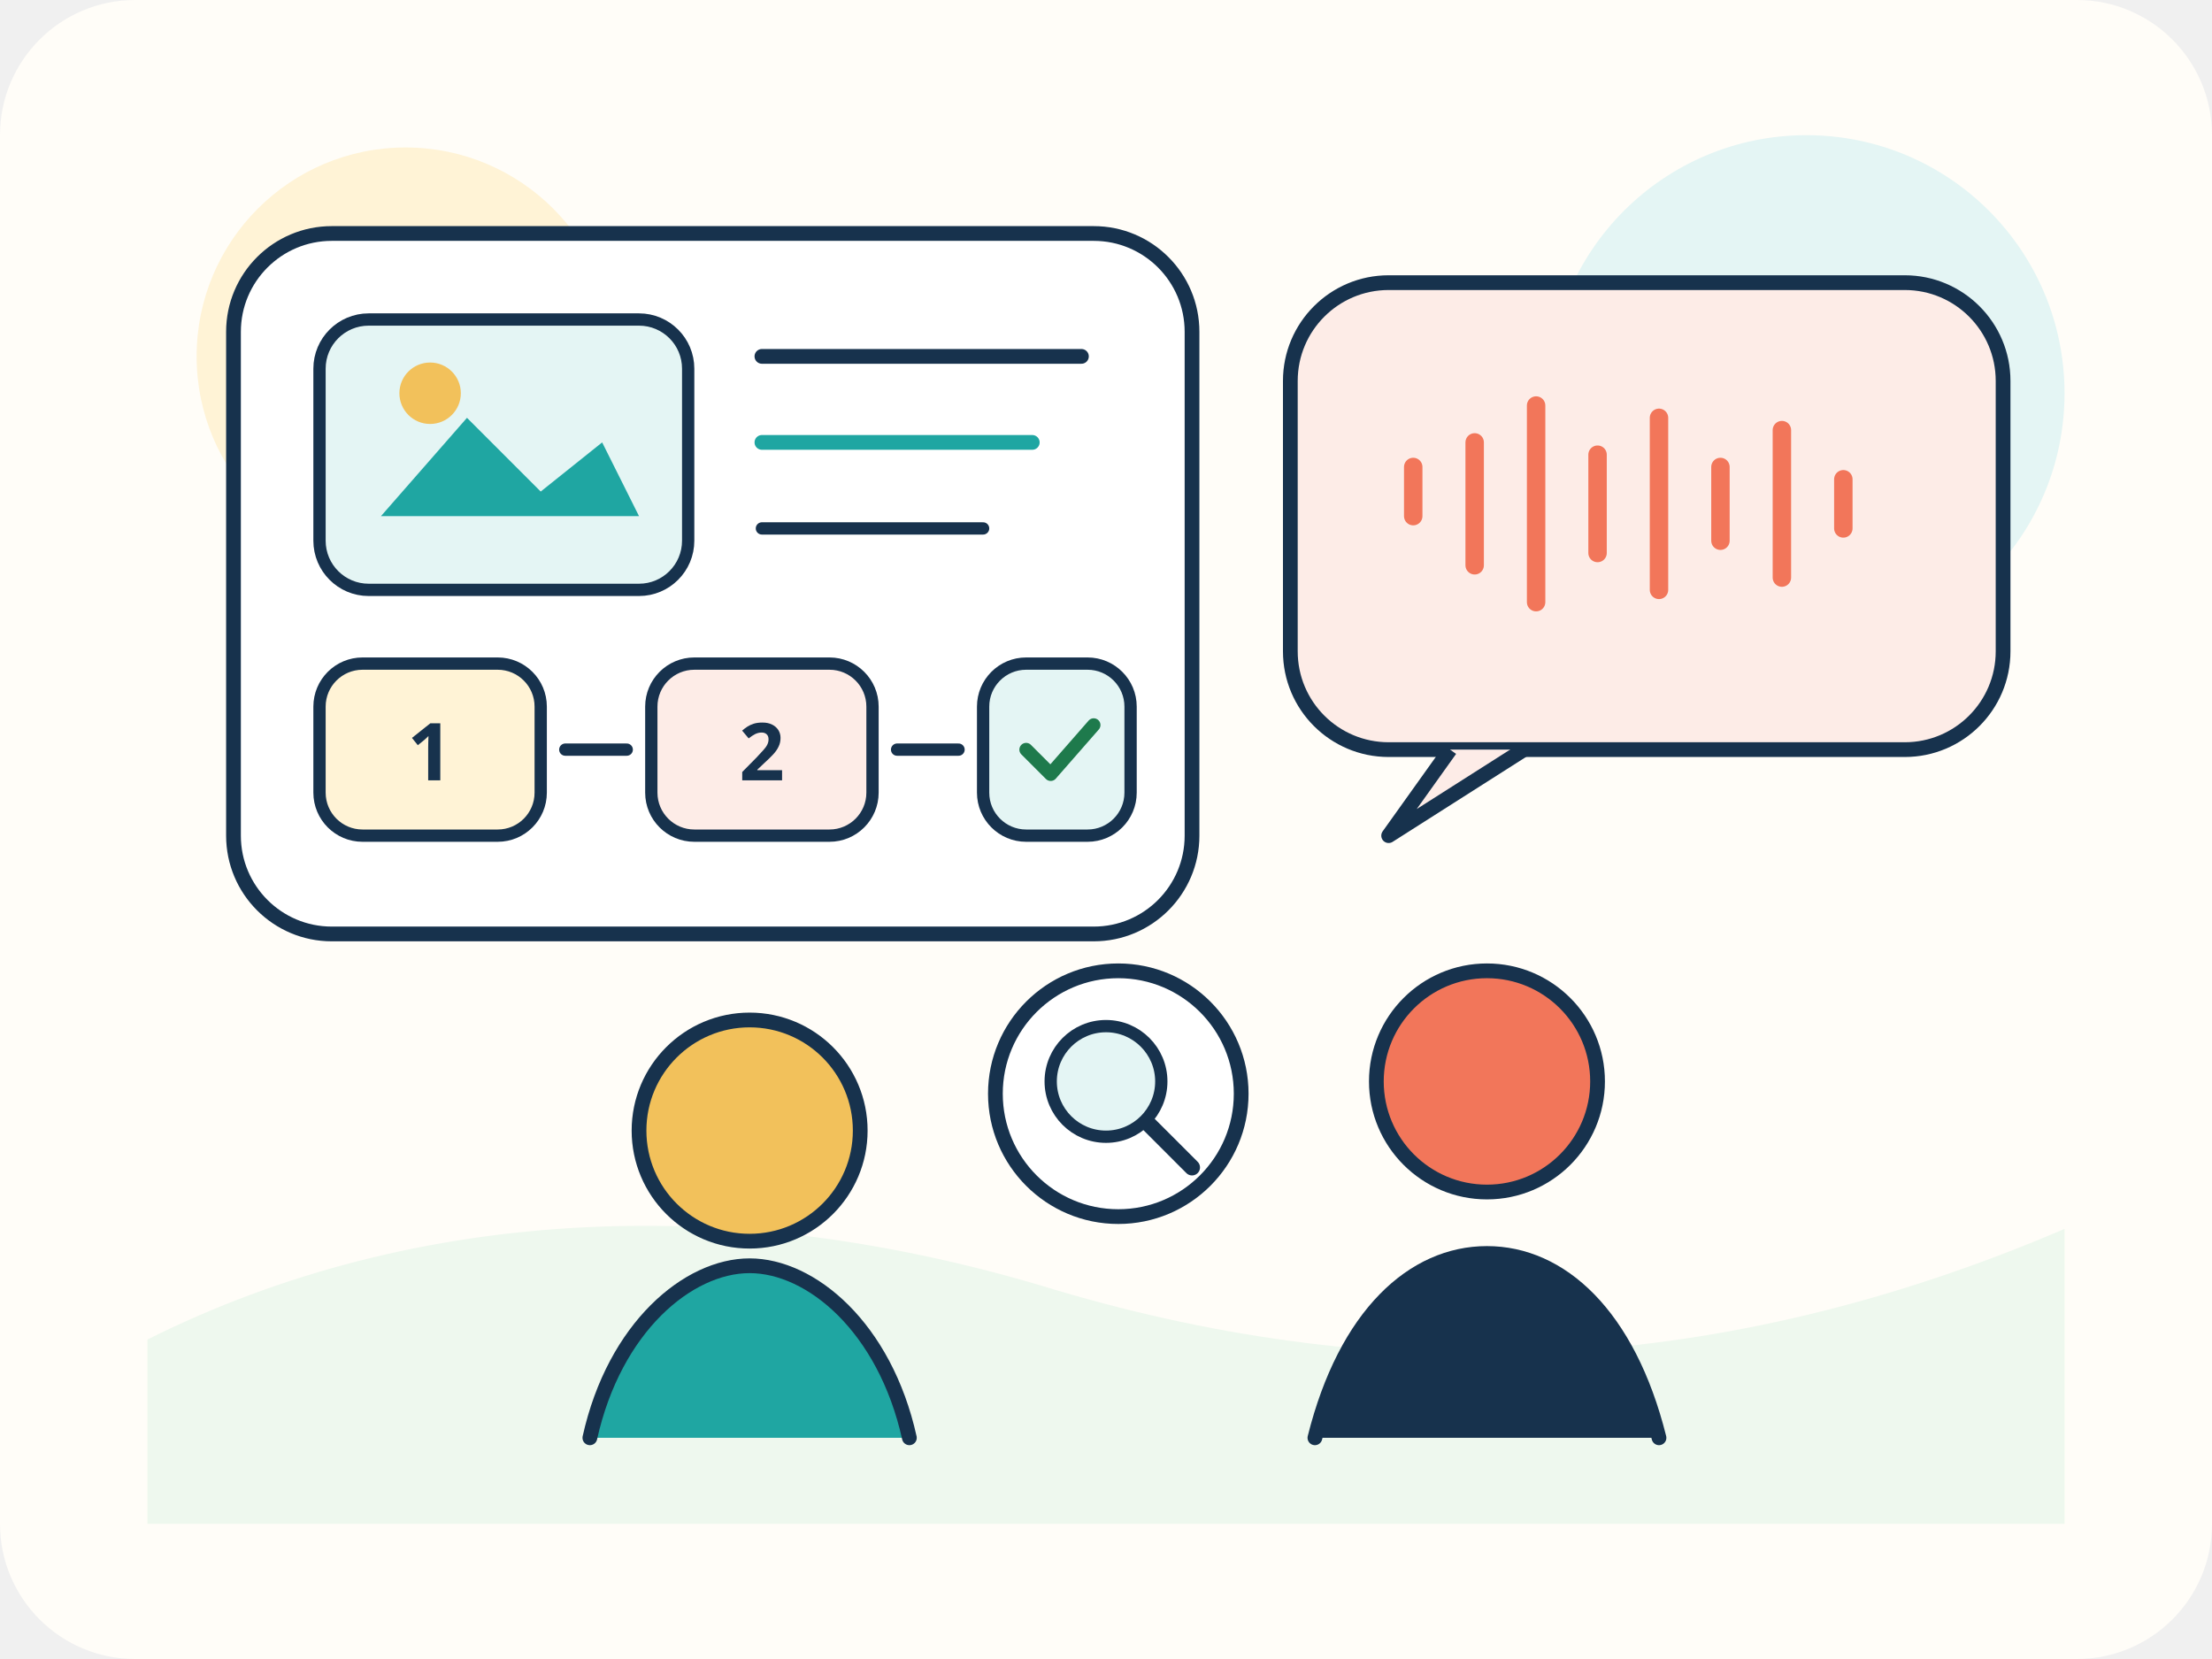
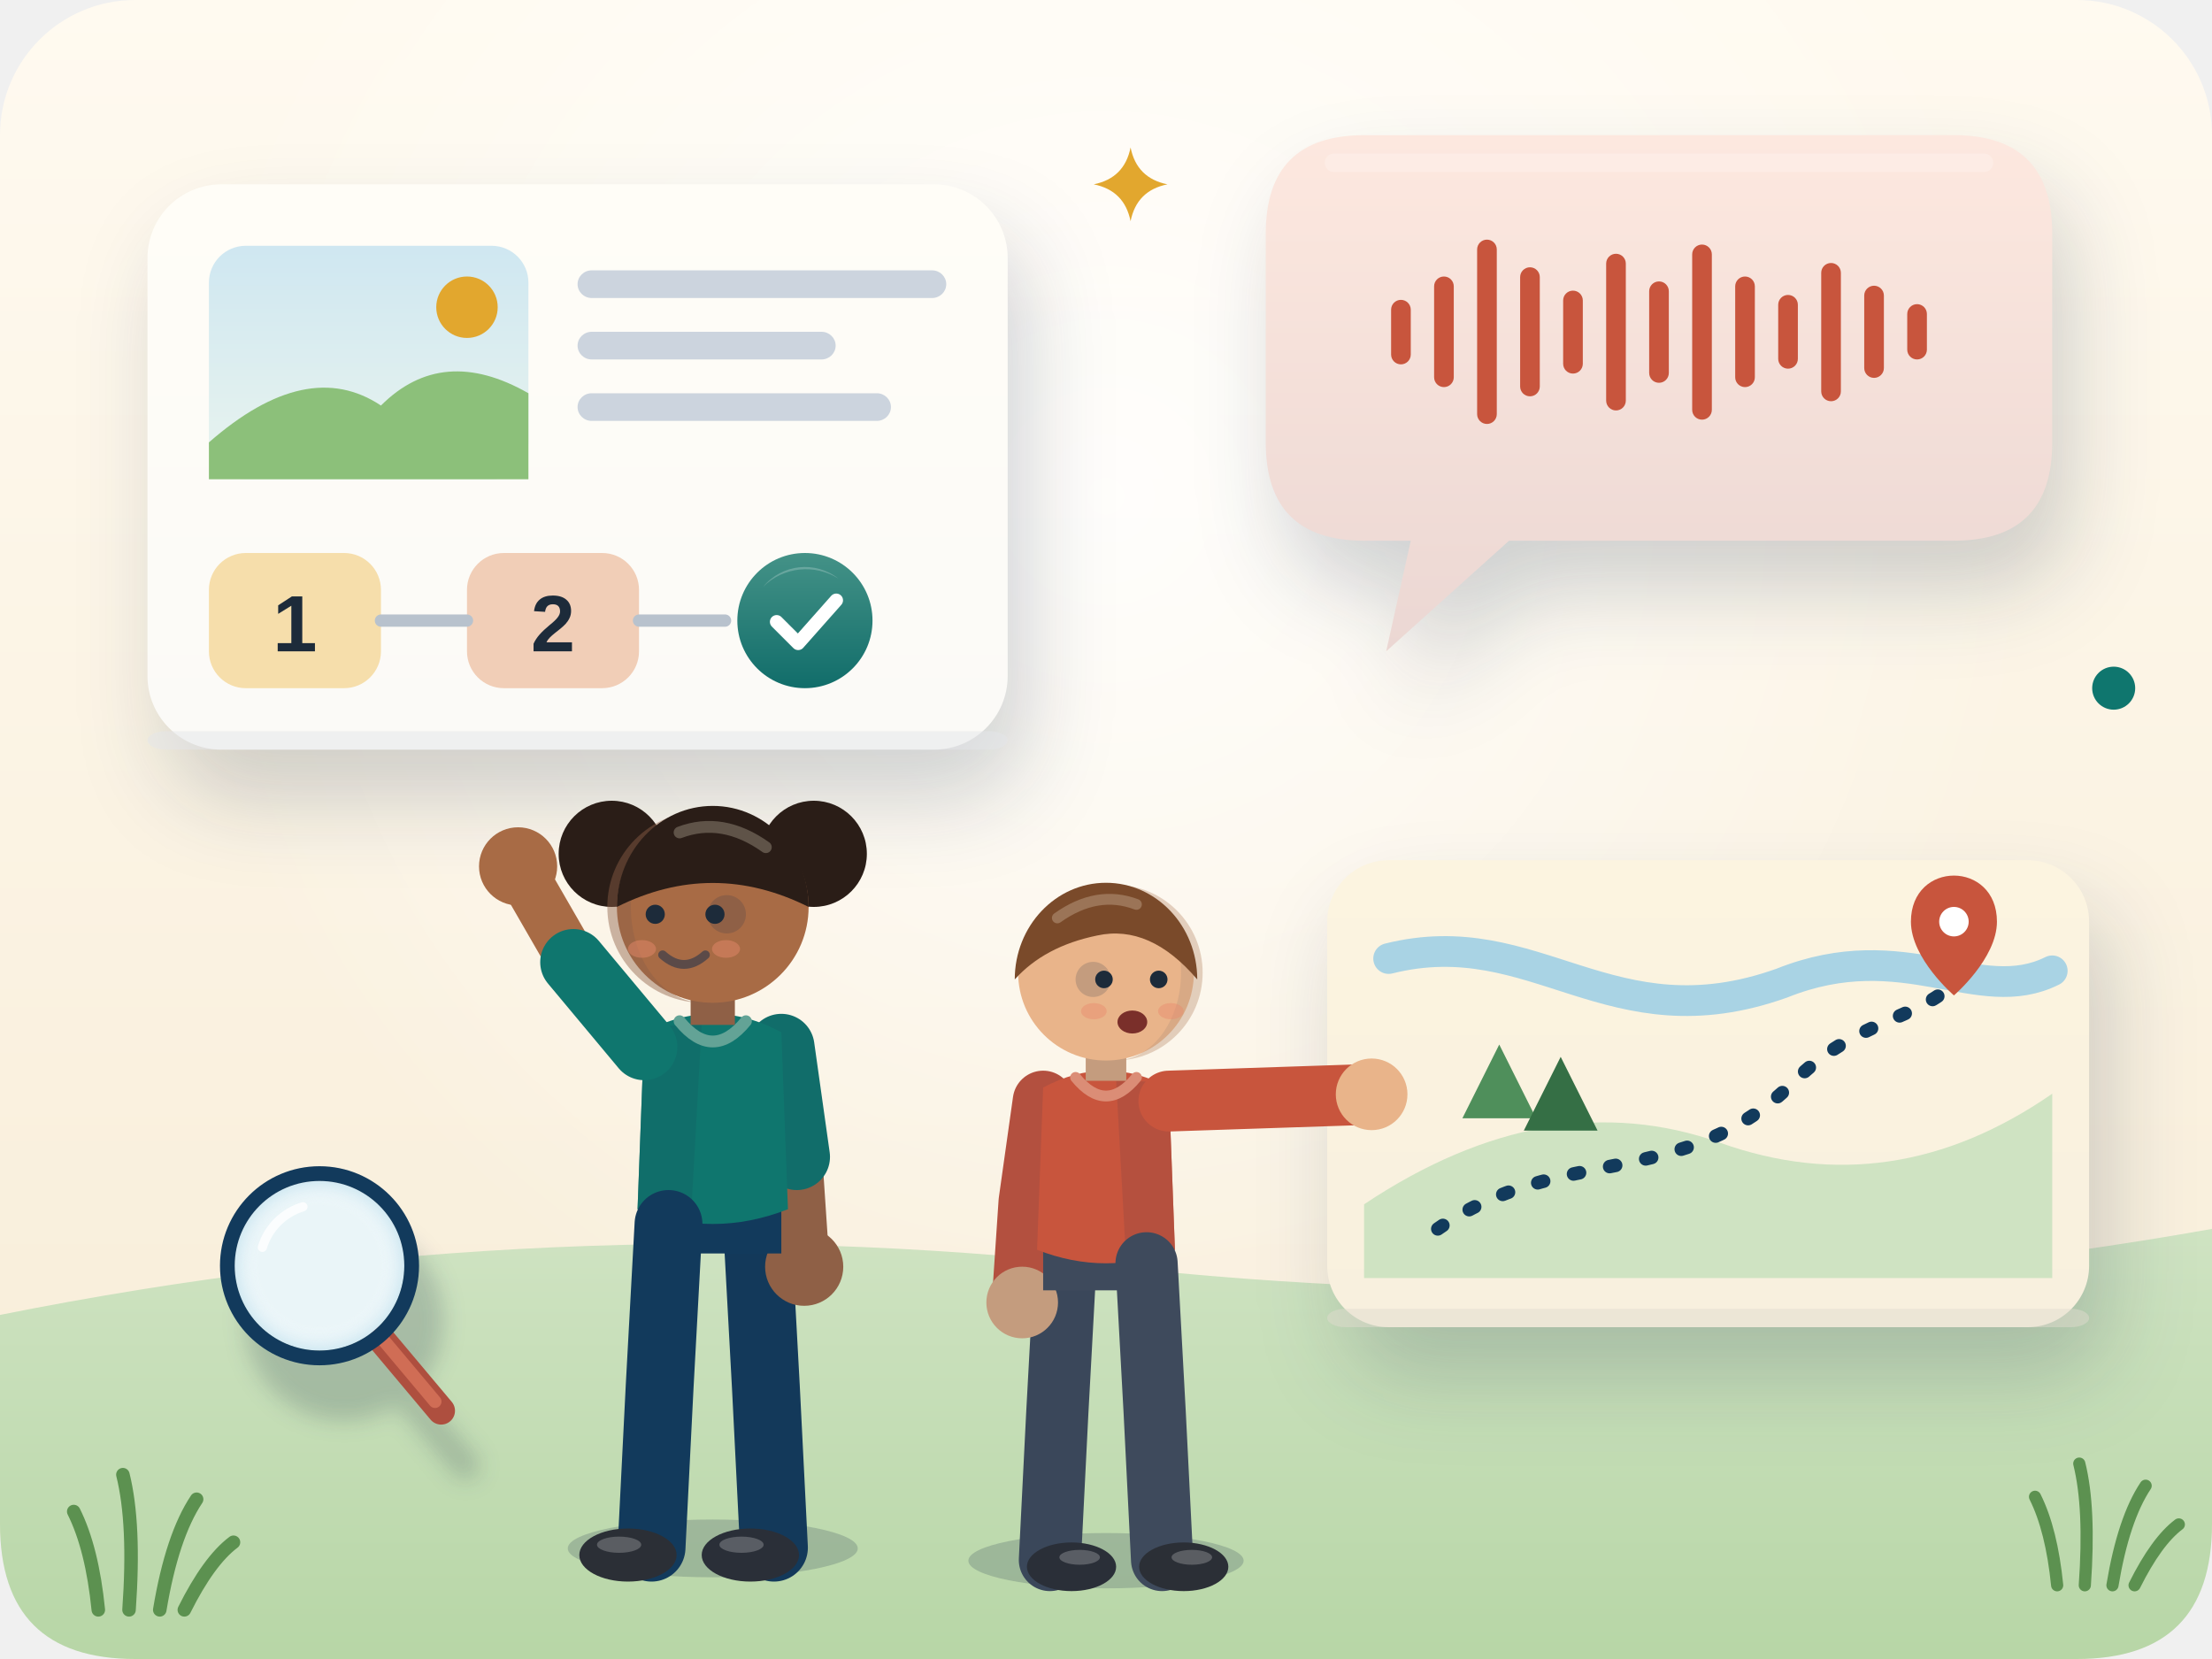
- <svg xmlns="http://www.w3.org/2000/svg" viewBox="0 0 360 270" fill="none">
-   <rect width="360" height="270" rx="22" fill="#FFFDF8" />
-   <circle cx="66" cy="58" r="34" fill="#FFF3D6" />
-   <circle cx="294" cy="64" r="42" fill="#E4F5F4" />
-   <path d="M24 218c44-22 96-24 148-8 54 16 108 14 164-10v48H24v-30z" fill="#EEF8EE" />
-   <rect x="38" y="38" width="156" height="114" rx="16" fill="#FFFFFF" stroke="#17324D" stroke-width="2.4" />
-   <rect x="52" y="52" width="60" height="44" rx="8" fill="#E4F5F4" stroke="#17324D" stroke-width="2" />
-   <path d="M62 84l14-16 12 12 10-8 6 12H62z" fill="#1FA6A2" />
-   <circle cx="70" cy="64" r="5" fill="#F2C15B" />
-   <line x1="124" y1="58" x2="176" y2="58" stroke="#17324D" stroke-width="2.4" stroke-linecap="round" />
-   <line x1="124" y1="72" x2="168" y2="72" stroke="#1FA6A2" stroke-width="2.4" stroke-linecap="round" />
-   <line x1="124" y1="86" x2="160" y2="86" stroke="#17324D" stroke-width="2" stroke-linecap="round" />
-   <rect x="52" y="108" width="36" height="28" rx="7" fill="#FFF3D6" stroke="#17324D" stroke-width="2" />
-   <text x="70" y="127" text-anchor="middle" font-family="sans-serif" font-size="13" font-weight="700" fill="#17324D">1</text>
-   <path d="M92 122h10" stroke="#17324D" stroke-width="2" stroke-linecap="round" />
-   <rect x="106" y="108" width="36" height="28" rx="7" fill="#FDECE7" stroke="#17324D" stroke-width="2" />
-   <text x="124" y="127" text-anchor="middle" font-family="sans-serif" font-size="13" font-weight="700" fill="#17324D">2</text>
-   <path d="M146 122h10" stroke="#17324D" stroke-width="2" stroke-linecap="round" />
-   <rect x="160" y="108" width="24" height="28" rx="7" fill="#E4F5F4" stroke="#17324D" stroke-width="2" />
-   <path d="M167 122l4 4 7-8" stroke="#1E7A4C" stroke-width="2.2" stroke-linecap="round" stroke-linejoin="round" />
-   <rect x="210" y="46" width="116" height="76" rx="16" fill="#FDECE7" stroke="#17324D" stroke-width="2.4" />
-   <path d="M236 122l-10 14 22-14" fill="#FDECE7" stroke="#17324D" stroke-width="2.4" stroke-linejoin="round" />
-   <path d="M230 84v-8M240 72v20M250 66v32M260 74v16M270 68v28M280 76v12M290 70v24M300 78v8" stroke="#F2765A" stroke-width="3" stroke-linecap="round" />
-   <circle cx="122" cy="184" r="18" fill="#F2C15B" stroke="#17324D" stroke-width="2.4" />
-   <path d="M96 234c4-18 16-28 26-28s22 10 26 28" fill="#1FA6A2" stroke="#17324D" stroke-width="2.4" stroke-linecap="round" />
-   <circle cx="242" cy="176" r="18" fill="#F2765A" stroke="#17324D" stroke-width="2.4" />
-   <path d="M214 234c5-20 16-30 28-30s23 10 28 30" fill="#17324D" stroke="#17324D" stroke-width="2.4" stroke-linecap="round" />
-   <circle cx="182" cy="178" r="20" fill="#FFFFFF" stroke="#17324D" stroke-width="2.4" />
-   <circle cx="180" cy="176" r="9" fill="#E4F5F4" stroke="#17324D" stroke-width="2" />
-   <path d="M187 183l7 7" stroke="#17324D" stroke-width="2.6" stroke-linecap="round" />
+ <svg xmlns="http://www.w3.org/2000/svg" viewBox="0 0 360 270" width="360" height="270" role="img">
+   <defs>
+     <linearGradient id="lg1" x1="0" y1="0" x2="0" y2="1">
+       <stop offset="0" stop-color="#fffaf0" />
+       <stop offset="1" stop-color="#f7ecd6" />
+     </linearGradient>
+     <radialGradient id="rg2" cx="0.5" cy="0.5" r="0.5">
+       <stop offset="0" stop-color="#ffffff" stop-opacity="0.85" />
+       <stop offset="1" stop-color="#ffffff" stop-opacity="0" />
+     </radialGradient>
+     <linearGradient id="lg3" x1="0" y1="0" x2="0" y2="1">
+       <stop offset="0" stop-color="#cfe3c2" />
+       <stop offset="1" stop-color="#b7d6a6" />
+     </linearGradient>
+     <filter id="bl4" x="-60%" y="-60%" width="220%" height="220%">
+       <feGaussianBlur stdDeviation="7" />
+     </filter>
+     <linearGradient id="lg5" x1="0" y1="0" x2="0" y2="1">
+       <stop offset="0" stop-color="#fffdf7" />
+       <stop offset="1" stop-color="#fbfaf7" />
+     </linearGradient>
+     <linearGradient id="lg6" x1="0" y1="0" x2="0" y2="1">
+       <stop offset="0" stop-color="#cfe7f1" />
+       <stop offset="1" stop-color="#e9f4ee" />
+     </linearGradient>
+     <linearGradient id="lg7" x1="0" y1="0" x2="0" y2="1">
+       <stop offset="0" stop-color="#449287" />
+       <stop offset="1" stop-color="#116d6a" />
+     </linearGradient>
+     <linearGradient id="lg8" x1="0" y1="0" x2="0" y2="1">
+       <stop offset="0" stop-color="#fde8df" />
+       <stop offset="1" stop-color="#ebd7d3" />
+     </linearGradient>
+     <linearGradient id="lg9" x1="0" y1="0" x2="0" y2="1">
+       <stop offset="0" stop-color="#fcf4e0" />
+       <stop offset="1" stop-color="#f8f0de" />
+     </linearGradient>
+     <filter id="bl10" x="-60%" y="-60%" width="220%" height="220%">
+       <feGaussianBlur stdDeviation="1.8" />
+     </filter>
+     <clipPath id="cp11">
+       <circle cx="52" cy="206" r="13.8" />
+     </clipPath>
+     <radialGradient id="rg12" cx="0.5" cy="0.5" r="0.5">
+       <stop offset="0" stop-color="#ffffff" stop-opacity="0" />
+       <stop offset="0.7" stop-color="#ffffff" stop-opacity="0" />
+       <stop offset="1" stop-color="#bfe0ee" stop-opacity="0.55" />
+     </radialGradient>
+   </defs>
+   <g stroke-linejoin="round" stroke-linecap="round">
+     <rect x="0" y="0" width="360" height="270" fill="url(#lg1)" rx="22" />
+     <circle cx="180" cy="81" r="151.2" fill="url(#rg2)" />
+     <path d="M0 214 Q90 196 180 206 Q270 216 360 200 V248 Q360 270 338 270 H22 Q0 270 0 248Z" fill="url(#lg3)" />
+     <g filter="url(#bl4)" opacity="0.2">
+       <rect x="27" y="38" width="140" height="92" fill="#1c2f4a" rx="12" />
+     </g>
+     <rect x="24" y="30" width="140" height="92" fill="url(#lg5)" rx="12" />
+     <rect x="24" y="119" width="140" height="3" fill="#e4e6e9" rx="3" opacity=".5" />
+     <rect x="34" y="40" width="52" height="38" fill="url(#lg6)" rx="6" />
+     <path d="M34 72 Q50 58 62 66 Q72 56 86 64 V78 H34Z" fill="#8cc07a" />
+     <circle cx="76" cy="50" r="5" fill="#e2a72e" />
+     <rect x="94" y="44" width="60" height="4.5" fill="#ccd4de" rx="2.3" />
+     <rect x="94" y="54" width="42" height="4.5" fill="#ccd4de" rx="2.3" />
+     <rect x="94" y="64" width="51" height="4.5" fill="#ccd4de" rx="2.3" />
+     <rect x="34" y="90" width="28" height="22" fill="#f6deab" rx="6" />
+     <rect x="76" y="90" width="28" height="22" fill="#f1ceb7" rx="6" />
+     <path d="M48 101 h0" fill="none" />
+     <path d="M62 101L76 101" stroke="#b8c2cd" stroke-width="2" stroke-linecap="round" fill="none" />
+     <path d="M104 101L118 101" stroke="#b8c2cd" stroke-width="2" stroke-linecap="round" fill="none" />
+     <text x="48" y="106" font-family="'Atkinson Hyperlegible', Arial, sans-serif" font-size="13" font-weight="700" fill="#1d2b3a" text-anchor="middle">1</text>
+     <text x="90" y="106" font-family="'Atkinson Hyperlegible', Arial, sans-serif" font-size="13" font-weight="700" fill="#1d2b3a" text-anchor="middle">2</text>
+     <circle cx="131" cy="101" r="11" fill="url(#lg7)" />
+     <path d="M124.2 95.5A8.8 8.8 0 0 1 136.5 94.2A9.9 9.9 0 0 0 124.2 95.5Z" fill="#ffffff" opacity=".22" />
+     <path d="M126.4 101.2L129.9 104.7L136.1 97.7" fill="none" stroke="#ffffff" stroke-width="2.2" stroke-linecap="round" stroke-linejoin="round" />
+     <g filter="url(#bl4)" opacity="0.2">
+       <path d="M222 22H318Q334 22 334 38V72Q334 88 318 88H245.6L225.6 106L229.6 88H222Q206 88 206 72V38Q206 22 222 22Z" fill="#1c2f4a" transform="translate(3 8)" />
+     </g>
+     <path d="M222 22H318Q334 22 334 38V72Q334 88 318 88H245.6L225.6 106L229.6 88H222Q206 88 206 72V38Q206 22 222 22Z" fill="url(#lg8)" />
+     <rect x="215.6" y="25" width="108.8" height="3" fill="#ffffff" rx="1.5" opacity=".22" />
+     <rect x="226.4" y="48.8" width="3.2" height="10.5" fill="#c8553d" rx="1.6" />
+     <rect x="233.4" y="45" width="3.2" height="18" fill="#c8553d" rx="1.6" />
+     <rect x="240.4" y="39" width="3.2" height="30" fill="#c8553d" rx="1.6" />
+     <rect x="247.4" y="43.5" width="3.2" height="21" fill="#c8553d" rx="1.6" />
+     <rect x="254.4" y="47.3" width="3.2" height="13.5" fill="#c8553d" rx="1.6" />
+     <rect x="261.4" y="41.3" width="3.2" height="25.5" fill="#c8553d" rx="1.6" />
+     <rect x="268.4" y="45.8" width="3.2" height="16.5" fill="#c8553d" rx="1.6" />
+     <rect x="275.4" y="39.8" width="3.2" height="28.5" fill="#c8553d" rx="1.6" />
+     <rect x="282.4" y="45" width="3.2" height="18" fill="#c8553d" rx="1.6" />
+     <rect x="289.4" y="48" width="3.2" height="12" fill="#c8553d" rx="1.6" />
+     <rect x="296.4" y="42.8" width="3.2" height="22.5" fill="#c8553d" rx="1.6" />
+     <rect x="303.4" y="46.5" width="3.2" height="15" fill="#c8553d" rx="1.6" />
+     <rect x="310.4" y="49.5" width="3.2" height="9" fill="#c8553d" rx="1.6" />
+     <g filter="url(#bl4)" opacity="0.2">
+       <rect x="219" y="148" width="124" height="76" fill="#1c2f4a" rx="10" />
+     </g>
+     <rect x="216" y="140" width="124" height="76" fill="url(#lg9)" rx="10" />
+     <rect x="216" y="213" width="124" height="3" fill="#e0dbce" rx="3" opacity=".5" />
+     <path d="M222 196 Q252 176 280 186 Q308 196 334 178 V208 H222Z" fill="#cfe3c2" />
+     <path d="M226 156 C250 150 262 170 290 160 C310 152 322 164 334 158" fill="none" stroke="#a9d3e4" stroke-width="5" stroke-linecap="round" />
+     <path d="M234 200 C254 186 274 194 292 176 C302 166 312 166 318 160" fill="none" stroke="#123a5c" stroke-width="2.2" stroke-dasharray="1 5" stroke-linecap="round" />
+     <path d="M318 160 c0 -10 -14 -10 -14 0 c0 6 7 12 7 12 c0 0 7 -6 7 -12Z" fill="#c8553d" transform="translate(7 -10)" />
+     <circle cx="318" cy="150" r="2.4" fill="#ffffff" />
+     <polygon points="238,182 244,170 250,182" fill="#4f8f5b" />
+     <polygon points="248,184 254,172 260,184" fill="#356f45" />
+     <ellipse cx="116" cy="252" rx="23.6" ry="4.7" fill="#1c2f4a" opacity="0.2" />
+     <g transform="translate(116 252) scale(1.2) scale(-1 1) translate(0 0)">
+       <circle cx="-13.7" cy="-94.2" r="7.2" fill="#2a1d17" />
+       <circle cx="13.7" cy="-94.2" r="7.2" fill="#2a1d17" />
+       <path d="M-6 -44L-7.2 -22.0L-8.3 -0.1" fill="none" stroke="#13395a" stroke-width="9.2" stroke-linecap="round" stroke-linejoin="round" />
+       <ellipse cx="-5.1" cy="0.9" rx="6.6" ry="3.6" fill="#2a2f38" />
+       <ellipse cx="-3.9" cy="-0.5" rx="3" ry="1.1" fill="#ffffff" opacity=".22" />
+       <path d="M-9.3 -68L-11.4 -53.1L-12.4 -38.2" fill="none" stroke="#8f6046" stroke-width="6.9" stroke-linecap="round" stroke-linejoin="round" />
+       <path d="M-9.3 -68L-11.4 -53.1" fill="none" stroke="#116d6a" stroke-width="9" stroke-linecap="round" stroke-linejoin="round" />
+       <circle cx="-12.4" cy="-38.2" r="5.3" fill="#8f6046" />
+       <rect x="-9.3" y="-50" width="18.6" height="10" fill="#123a5c" />
+       <path d="M-9.3 -70 Q0 -75 9.3 -70 L10.2 -46 Q0 -42 -10.2 -46Z" fill="#0f766e" />
+       <path d="M1.5 -71 Q9.3 -71 9.3 -70 L10.2 -46 Q4.5 -44 3 -44Z" fill="#116b68" opacity=".7" />
+       <path d="M-4.5 -71.5 Q0 -66 4.5 -71.5" fill="none" stroke="#63a396" stroke-width="1.6" />
+       <rect x="-3" y="-77" width="6" height="6" fill="#8f6046" />
+       <circle cx="0" cy="-87" r="13" fill="#a86b45" />
+       <path d="M1.3 -100 A13 13 0 0 1 1.3 -74 A9.8 13 0 0 0 1.3 -100Z" fill="#8f6046" opacity=".45" />
+       <circle cx="-1.9" cy="-86" r="2.6" fill="#8f6046" />
+       <path d="M-13 -87 A13 13.7 0 0 1 13 -87 Q0 -93.5 -13 -87Z" fill="#2a1d17" />
+       <path d="M-7.2 -95.1 Q-1.3 -99.3 4.5 -97.1" fill="none" stroke="#8a7f71" stroke-width="1.6" opacity=".55" />
+       <circle cx="-0.3" cy="-86.0" r="1.3" fill="#1d2b3a" />
+       <circle cx="7.8" cy="-86.0" r="1.3" fill="#1d2b3a" />
+       <ellipse cx="-1.8" cy="-81.3" rx="1.9" ry="1.2" fill="#e98a6c" opacity=".45" />
+       <ellipse cx="9.6" cy="-81.3" rx="1.9" ry="1.2" fill="#e98a6c" opacity=".45" />
+       <path d="M1.0 -80.5 Q3.9 -77.9 6.8 -80.5" fill="none" stroke="#5b4a48" stroke-width="1.2" stroke-linecap="round" stroke-linejoin="round" />
+       <path d="M6 -44L7.2 -22.0L8.3 -0.1" fill="none" stroke="#123a5c" stroke-width="9.2" stroke-linecap="round" stroke-linejoin="round" />
+       <ellipse cx="11.5" cy="0.9" rx="6.6" ry="3.6" fill="#2b2f36" />
+       <ellipse cx="12.7" cy="-0.5" rx="3" ry="1.1" fill="#ffffff" opacity=".22" />
+       <path d="M9.3 -68L18.9 -79.5L26.4 -92.5" fill="none" stroke="#a86b45" stroke-width="6.9" stroke-linecap="round" stroke-linejoin="round" />
+       <path d="M9.3 -68L18.9 -79.5" fill="none" stroke="#0f766e" stroke-width="9" stroke-linecap="round" stroke-linejoin="round" />
+       <circle cx="26.4" cy="-92.5" r="5.3" fill="#a86b45" />
+     </g>
+     <ellipse cx="180" cy="254" rx="22.4" ry="4.5" fill="#1c2f4a" opacity="0.2" />
+     <g transform="translate(180 254) scale(1.1) translate(0 0)">
+       <path d="M-6 -44L-7.2 -22.0L-8.3 -0.1" fill="none" stroke="#3a475a" stroke-width="9.2" stroke-linecap="round" stroke-linejoin="round" />
+       <ellipse cx="-5.1" cy="0.9" rx="6.6" ry="3.6" fill="#2a2f38" />
+       <ellipse cx="-3.9" cy="-0.5" rx="3" ry="1.1" fill="#ffffff" opacity=".22" />
+       <path d="M-9.3 -68L-11.4 -53.1L-12.4 -38.2" fill="none" stroke="#b3503f" stroke-width="9" stroke-linecap="round" stroke-linejoin="round" />
+       <circle cx="-12.4" cy="-38.2" r="5.3" fill="#c49c7e" />
+       <rect x="-9.3" y="-50" width="18.6" height="10" fill="#3e4a5c" />
+       <path d="M-9.3 -70 Q0 -75 9.3 -70 L10.2 -46 Q0 -42 -10.2 -46Z" fill="#c8553d" />
+       <path d="M1.5 -71 Q9.3 -71 9.3 -70 L10.2 -46 Q4.5 -44 3 -44Z" fill="#ac4f3f" opacity=".7" />
+       <path d="M-4.5 -71.5 Q0 -66 4.5 -71.5" fill="none" stroke="#db8d76" stroke-width="1.6" />
+       <rect x="-3" y="-77" width="6" height="6" fill="#c49c7e" />
+       <circle cx="0" cy="-87" r="13" fill="#e9b48a" />
+       <path d="M1.3 -100 A13 13 0 0 1 1.3 -74 A9.8 13 0 0 0 1.3 -100Z" fill="#c49c7e" opacity=".45" />
+       <circle cx="-1.9" cy="-86" r="2.6" fill="#c49c7e" />
+       <path d="M-13.5 -86 A13.5 14.3 0 0 1 13.5 -86 Q6.5 -94.2 -1.3 -92.5 Q-9.1 -90.9 -13.5 -86Z" fill="#7a4a2a" />
+       <path d="M-7.2 -95.1 Q-1.3 -99.3 4.5 -97.1" fill="none" stroke="#b6977c" stroke-width="1.6" opacity=".55" />
+       <circle cx="-0.3" cy="-86.0" r="1.3" fill="#1d2b3a" />
+       <circle cx="7.8" cy="-86.0" r="1.3" fill="#1d2b3a" />
+       <ellipse cx="-1.8" cy="-81.3" rx="1.9" ry="1.2" fill="#e98a6c" opacity=".45" />
+       <ellipse cx="9.6" cy="-81.3" rx="1.9" ry="1.2" fill="#e98a6c" opacity=".45" />
+       <ellipse cx="3.9" cy="-79.7" rx="2.2" ry="1.7" fill="#7a2f2a" />
+       <path d="M6 -44L7.2 -22.0L8.3 -0.1" fill="none" stroke="#3e4a5c" stroke-width="9.2" stroke-linecap="round" stroke-linejoin="round" />
+       <ellipse cx="11.5" cy="0.9" rx="6.6" ry="3.6" fill="#2b2f36" />
+       <ellipse cx="12.7" cy="-0.5" rx="3" ry="1.1" fill="#ffffff" opacity=".22" />
+       <path d="M9.3 -68L24.3 -68.5L39.3 -69.0" fill="none" stroke="#c8553d" stroke-width="9" stroke-linecap="round" stroke-linejoin="round" />
+       <circle cx="39.3" cy="-69.0" r="5.3" fill="#e9b48a" />
+     </g>
+     <g filter="url(#bl10)" opacity="0.2">
+       <path d="M66.4 227.4L75.8 238.6" stroke="#1c2f4a" stroke-width="4.5" stroke-linecap="round" fill="none" />
+       <circle cx="56" cy="215" r="16.2" fill="#1c2f4a" />
+     </g>
+     <path d="M62.4 218.4L71.8 229.6" stroke="#ae4f3f" stroke-width="4.5" stroke-linecap="round" fill="none" />
+     <path d="M61.4 216.9L70.8 228.1" stroke="#d06d55" stroke-width="2.1" stroke-linecap="round" fill="none" />
+     <circle cx="52" cy="206" r="13.8" fill="#eaf5f8" />
+     <g clip-path="url(#cp11)" />
+     <circle cx="52" cy="206" r="13.8" fill="url(#rg12)" />
+     <circle cx="52" cy="206" r="15" fill="none" stroke="#123a5c" stroke-width="2.4" />
+     <path d="M42.7 203A9.9 9.9 0 0 1 49.3 196.4" fill="none" stroke="#ffffff" stroke-width="1.5" stroke-linecap="round" opacity=".8" />
+     <g transform="translate(24 262)">
+       <path d="M-8 0 Q-9 -10 -12 -16M-3 0 Q-2 -14 -4 -22M2 0 Q4 -12 8 -18M6 0 Q10 -8 14 -11" fill="none" stroke="#5c9150" stroke-width="2.2" stroke-linecap="round" stroke-linejoin="round" />
+     </g>
+     <g transform="translate(342 258) scale(0.9)">
+       <path d="M-8 0 Q-9 -10 -12 -16M-3 0 Q-2 -14 -4 -22M2 0 Q4 -12 8 -18M6 0 Q10 -8 14 -11" fill="none" stroke="#5c9150" stroke-width="2.2" stroke-linecap="round" stroke-linejoin="round" />
+     </g>
+     <path d="M184 24Q185.0 29.0 190 30Q185.0 31.0 184 36Q183.0 31.0 178 30Q183.0 29.0 184 24Z" fill="#e2a72e" />
+     <circle cx="344" cy="112" r="3.5" fill="#0f766e" />
+   </g>
</svg>
